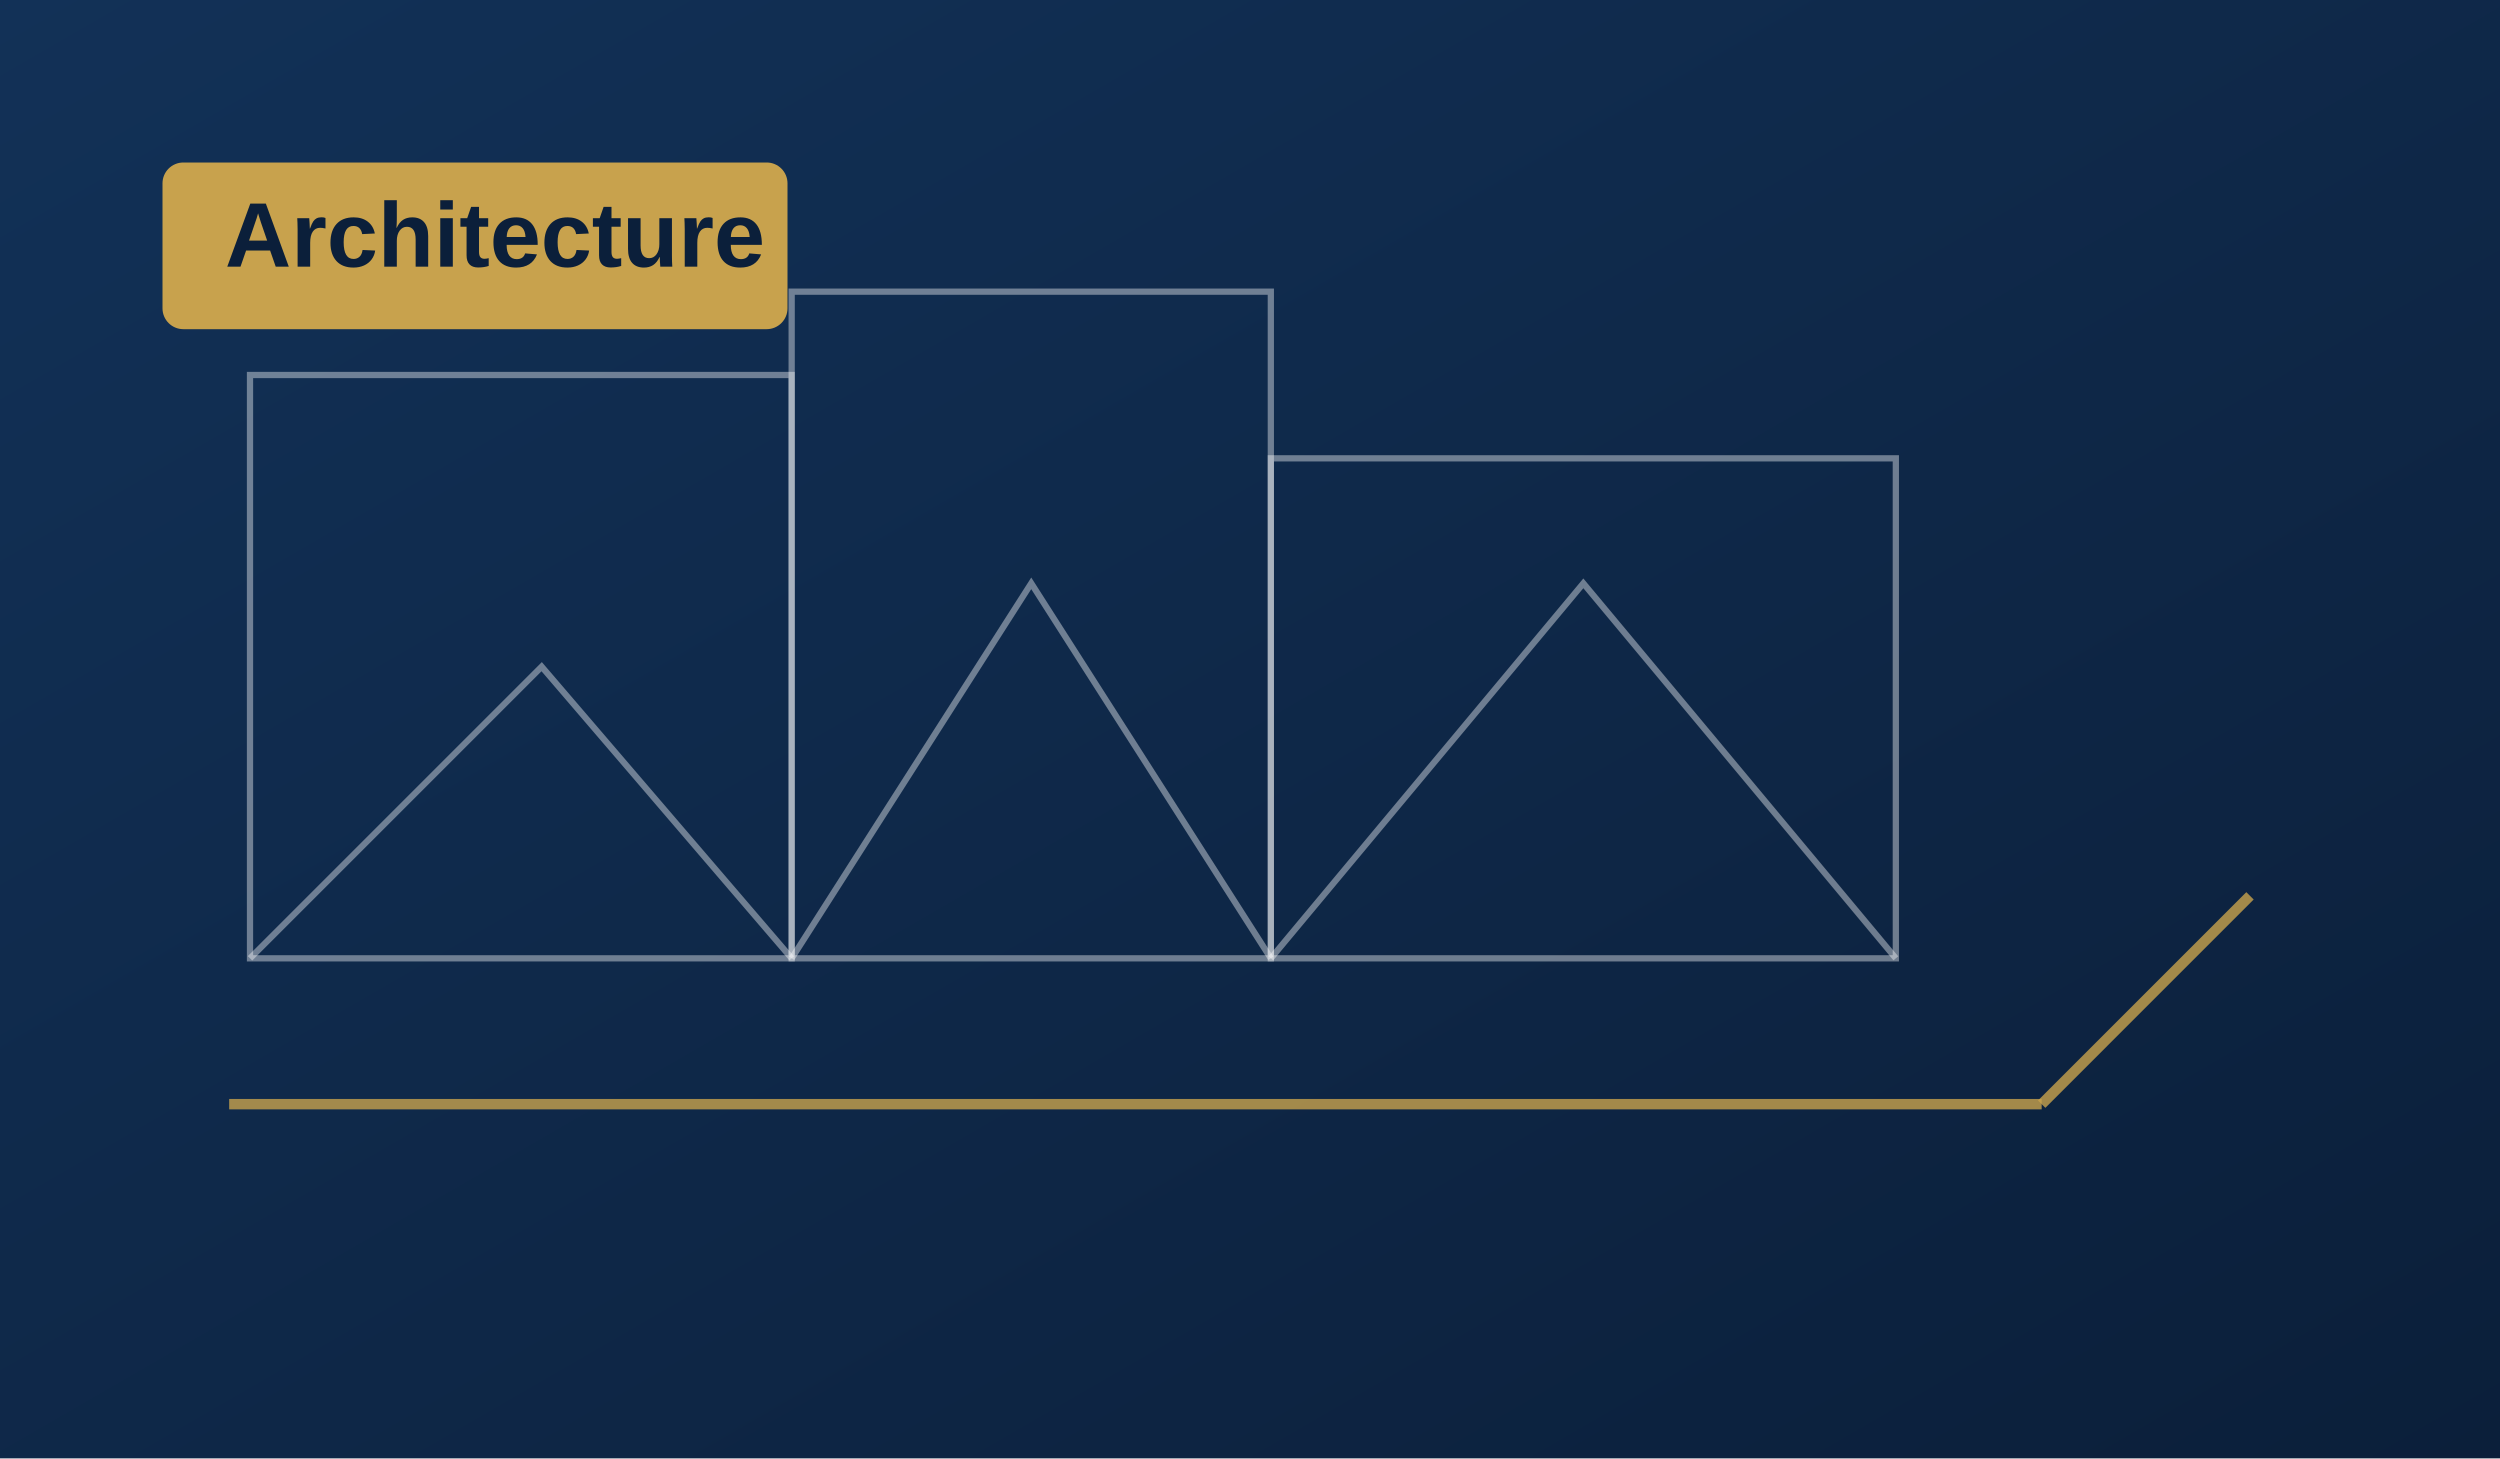
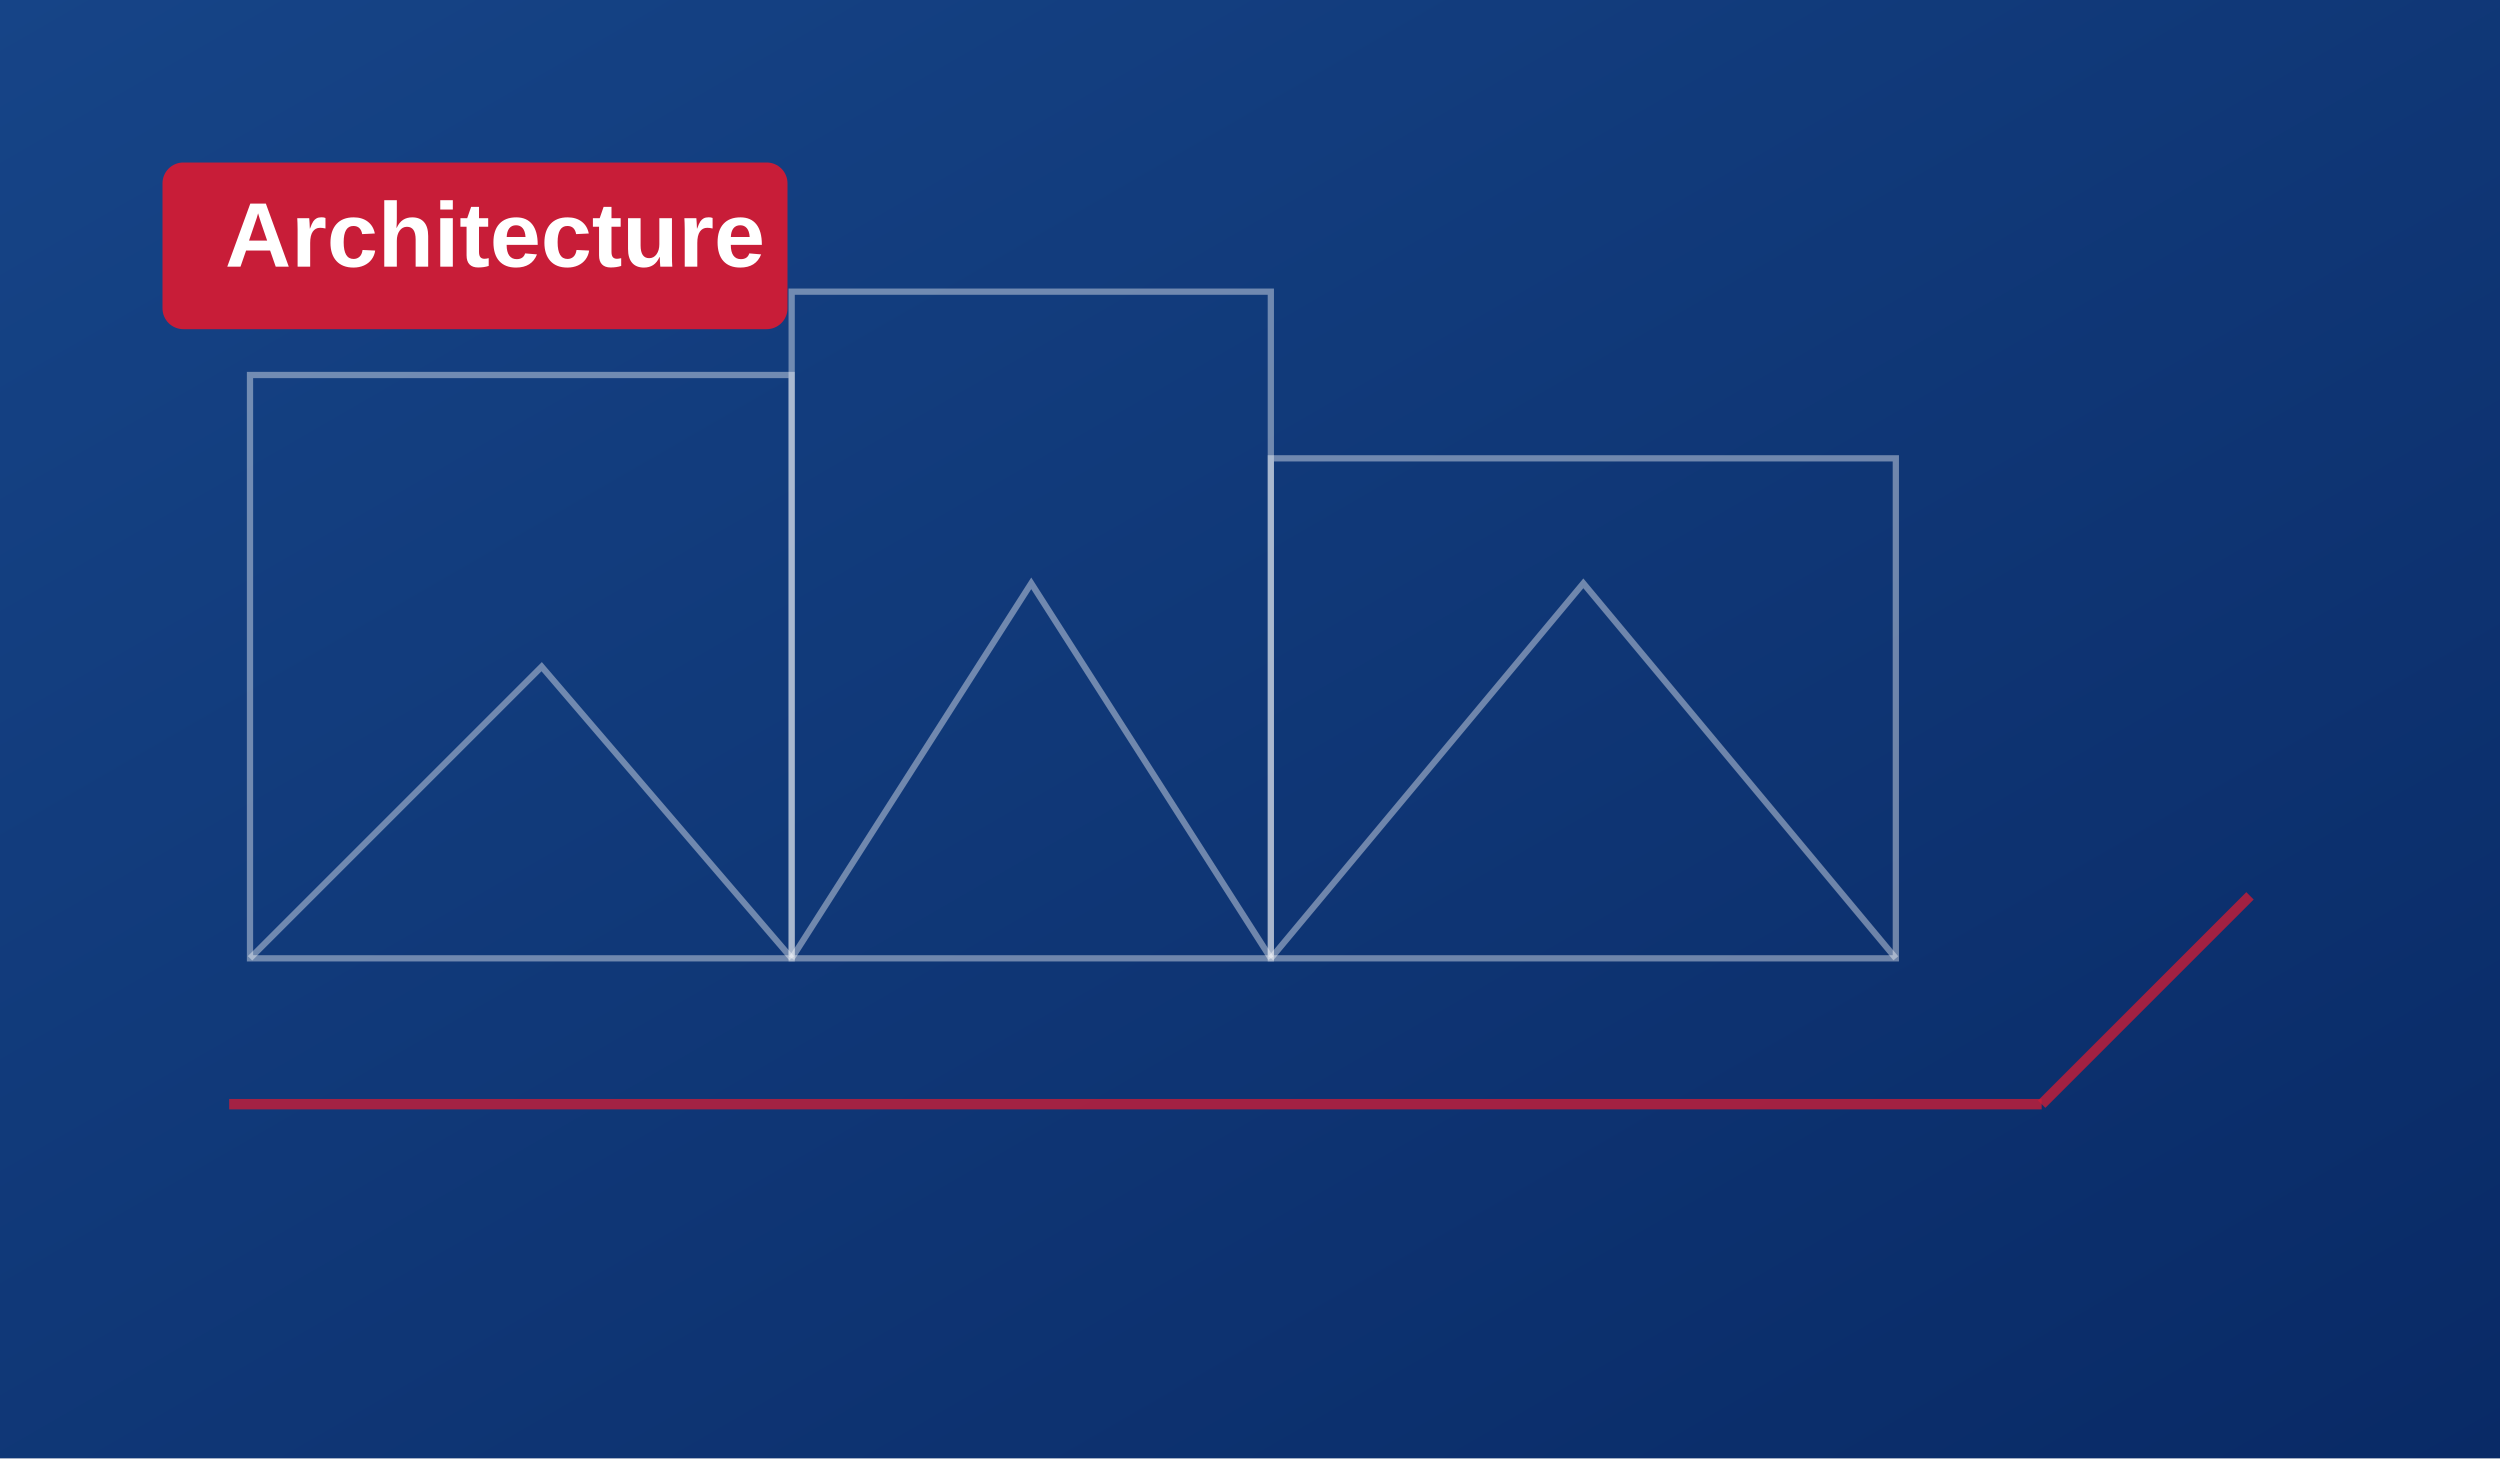
<svg xmlns="http://www.w3.org/2000/svg" width="1200" height="700" viewBox="0 0 1200 700" role="img" aria-labelledby="title desc">
  <defs>
    <linearGradient id="bg" x1="0" y1="0" x2="1" y2="1">
-       <stop offset="0%" stop-color="#123157" />
-       <stop offset="100%" stop-color="#0b1f3a" />
+       <stop offset="0%" stop-color="#164487" />
+       <stop offset="100%" stop-color="#092a66" />
    </linearGradient>
  </defs>
  <rect width="1200" height="700" fill="url(#bg)" />
  <g fill="none" stroke="#ffffff" stroke-opacity="0.4" stroke-width="3">
    <rect x="120" y="180" width="260" height="280" />
    <rect x="380" y="140" width="230" height="320" />
    <rect x="610" y="220" width="300" height="240" />
    <path d="M120 460L260 320L380 460" />
    <path d="M380 460L495 280L610 460" />
    <path d="M610 460L760 280L910 460" />
  </g>
-   <g stroke="#c8a24d" stroke-width="5" stroke-opacity="0.8">
+   <g stroke="#c81d38" stroke-width="5" stroke-opacity="0.8">
    <path d="M110 530H980" />
    <path d="M980 530L1080 430" />
  </g>
-   <rect x="78" y="78" width="300" height="80" rx="10" fill="#c8a24d" />
-   <text x="108" y="128" fill="#0b1f3a" font-size="44" font-family="Arial, sans-serif" font-weight="700">Architecture</text>
+   <rect x="78" y="78" width="300" height="80" rx="10" fill="#c81d38" />
+   <text x="108" y="128" fill="#ffffff" font-size="44" font-family="Arial, sans-serif" font-weight="700">Architecture</text>
</svg>
